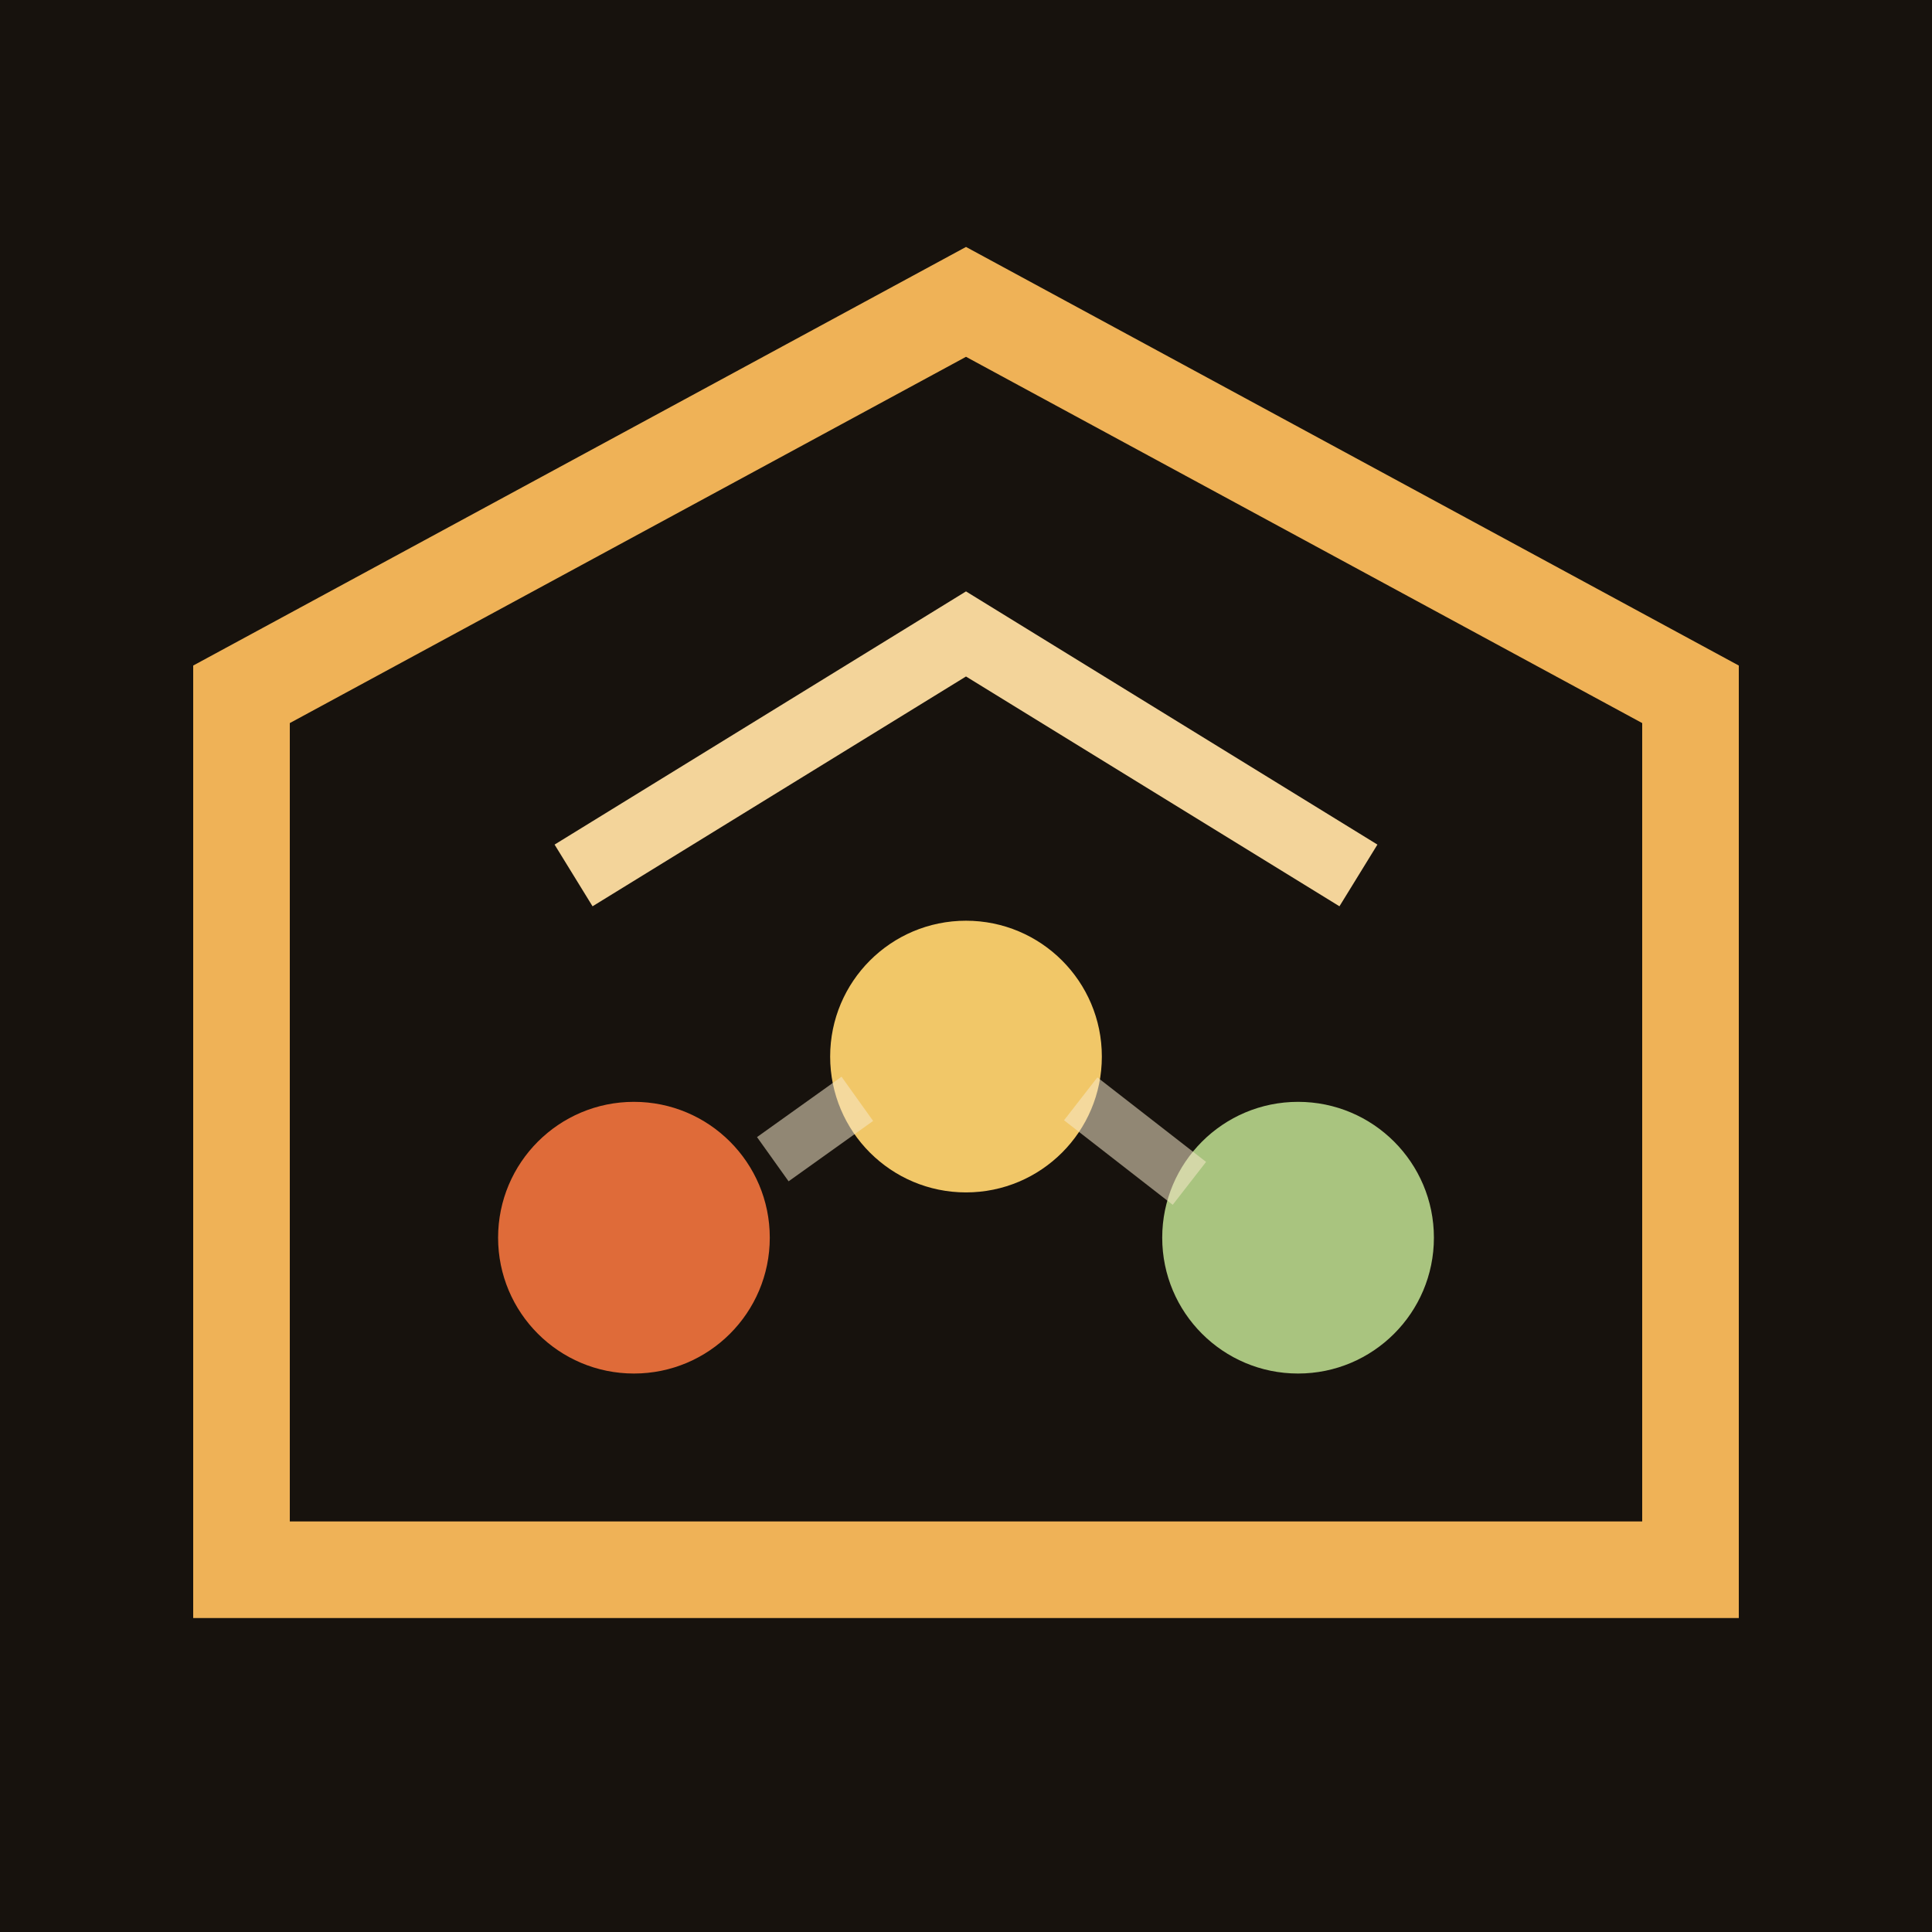
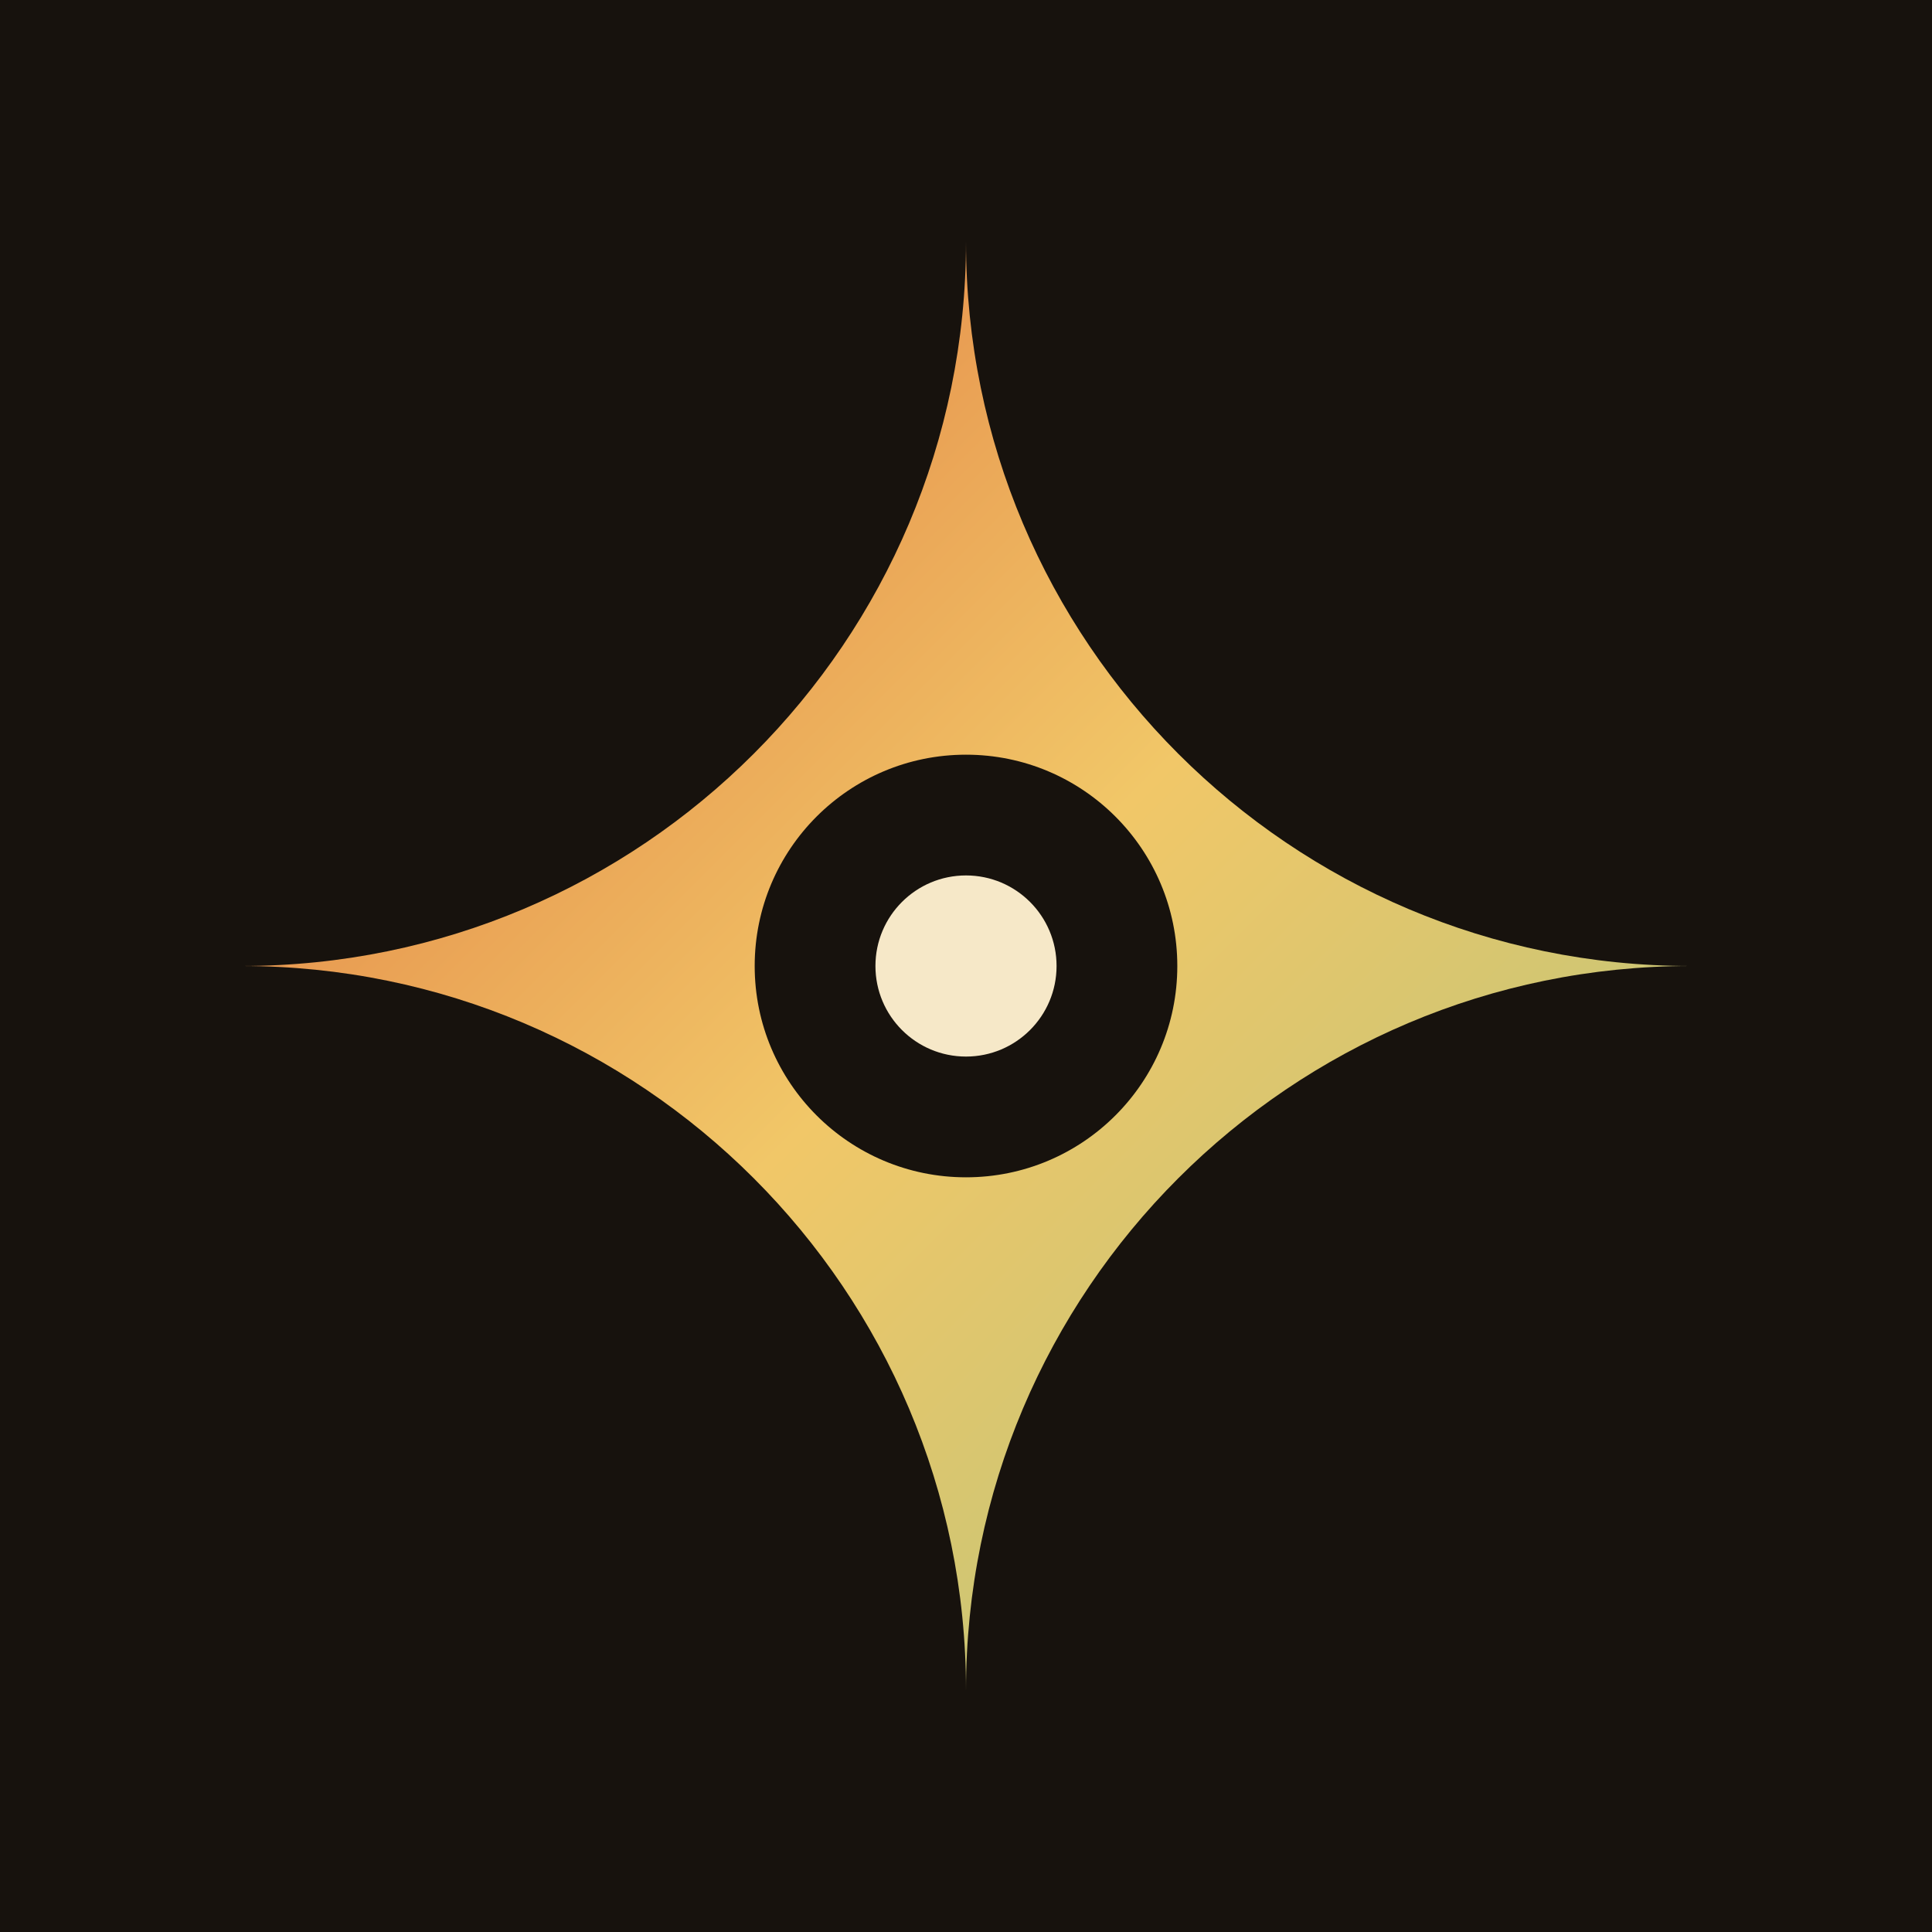
- <svg xmlns="http://www.w3.org/2000/svg" viewBox="0 0 32 32">
-   <rect width="32" height="32" fill="#17120d" />
-   <path d="M4 11.5 16 5l12 6.5V26H4Z" fill="none" stroke="#efb257" stroke-width="1.6" stroke-linejoin="miter" />
-   <path d="M9.5 14.5 16 10.5l6.5 4" fill="none" stroke="#f3d49a" stroke-width="1.2" stroke-linejoin="miter" />
-   <circle cx="10.5" cy="20.5" r="2.25" fill="#df6b39" />
-   <circle cx="16" cy="17.5" r="2.25" fill="#f1c768" />
-   <circle cx="21.5" cy="20.5" r="2.25" fill="#a9c47f" />
-   <line x1="12.8" y1="19.2" x2="14.2" y2="18.2" stroke="#f6e8c8" stroke-width="0.9" opacity="0.55" />
-   <line x1="17.9" y1="18.2" x2="19.7" y2="19.6" stroke="#f6e8c8" stroke-width="0.9" opacity="0.55" />
+ <svg xmlns="http://www.w3.org/2000/svg" viewBox="0 0 256 256">
+   <rect width="256" height="256" fill="#17120d" />
+   <defs>
+     <linearGradient id="ai-grad" x1="0%" y1="0%" x2="100%" y2="100%">
+       <stop offset="0%" stop-color="#df6b39" />
+       <stop offset="50%" stop-color="#f1c768" />
+       <stop offset="100%" stop-color="#a9c47f" />
+     </linearGradient>
+   </defs>
+   <path d="M128 32 C 128 85, 171 128, 224 128 C 171 128, 128 171, 128 224 C 128 171, 85 128, 32 128 C 85 128, 128 85, 128 32 Z" fill="url(#ai-grad)" />
+   <circle cx="128" cy="128" r="28" fill="#17120d" />
+   <circle cx="128" cy="128" r="12" fill="#f6e8c8" />
</svg>
